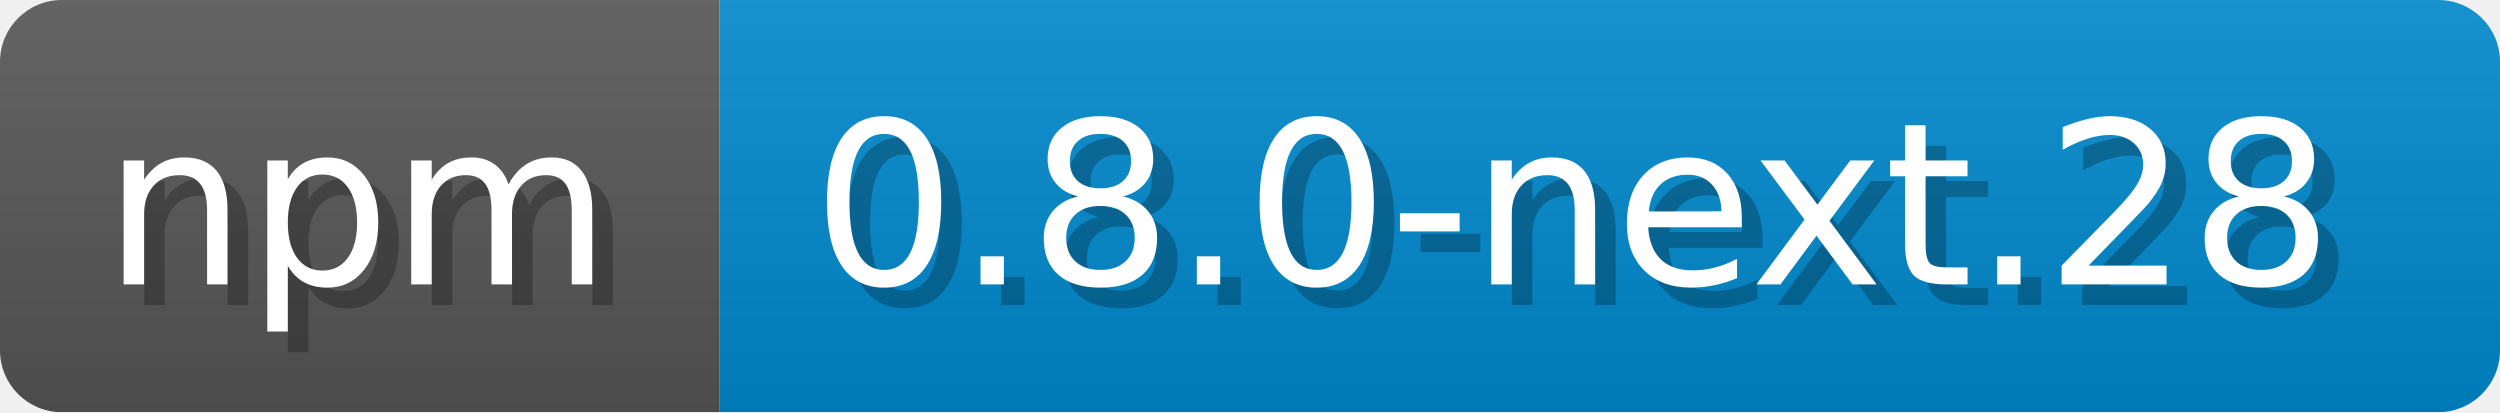
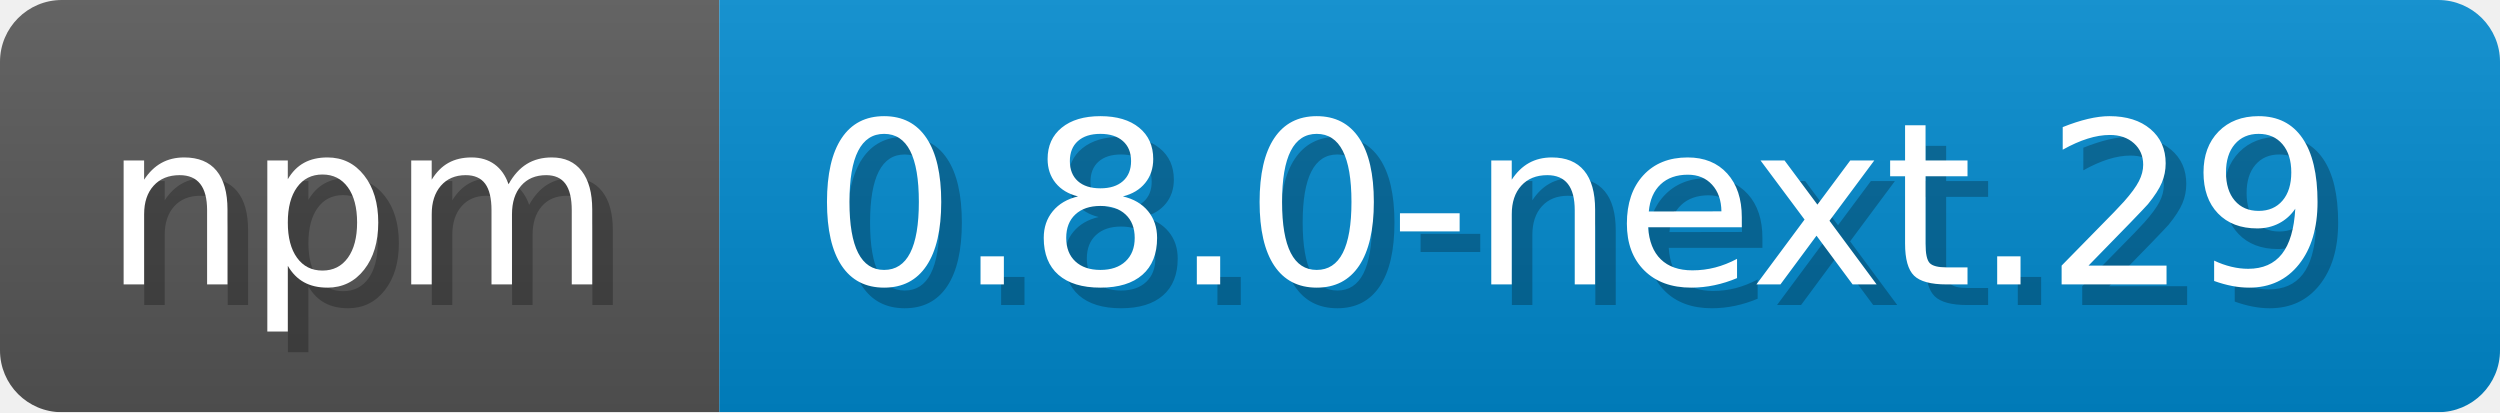
- <svg xmlns="http://www.w3.org/2000/svg" width="121.3" height="20" viewBox="0 0 1213 200" role="img" aria-label="npm: 0.8.0-next.28">
+ <svg xmlns="http://www.w3.org/2000/svg" width="121.3" height="20" viewBox="0 0 1213 200" role="img" aria-label="npm: 0.8.0-next.29">
  <linearGradient id="a" x2="0" y2="100%">
    <stop offset="0" stop-opacity=".1" stop-color="#EEE" />
    <stop offset="1" stop-opacity=".1" />
  </linearGradient>
  <mask id="m">
    <rect width="1213" height="200" rx="30" fill="#FFF" />
  </mask>
  <g mask="url(#m)">
    <rect width="349" height="200" fill="#555" />
    <rect width="864" height="200" fill="#08C" x="349" />
    <rect width="1213" height="200" fill="url(#a)" />
  </g>
  <g aria-hidden="true" fill="#fff" text-anchor="start" font-family="Verdana,DejaVu Sans,sans-serif" font-size="110">
    <text x="60" y="148" textLength="249" fill="#000" opacity="0.25">npm</text>
    <text x="50" y="138" textLength="249">npm</text>
-     <text x="404" y="148" textLength="764" fill="#000" opacity="0.25">0.8.0-next.28</text>
-     <text x="394" y="138" textLength="764">0.8.0-next.28</text>
+     <text x="404" y="148" textLength="764" fill="#000" opacity="0.25">0.8.0-next.29</text>
+     <text x="394" y="138" textLength="764">0.8.0-next.29</text>
  </g>
</svg>
